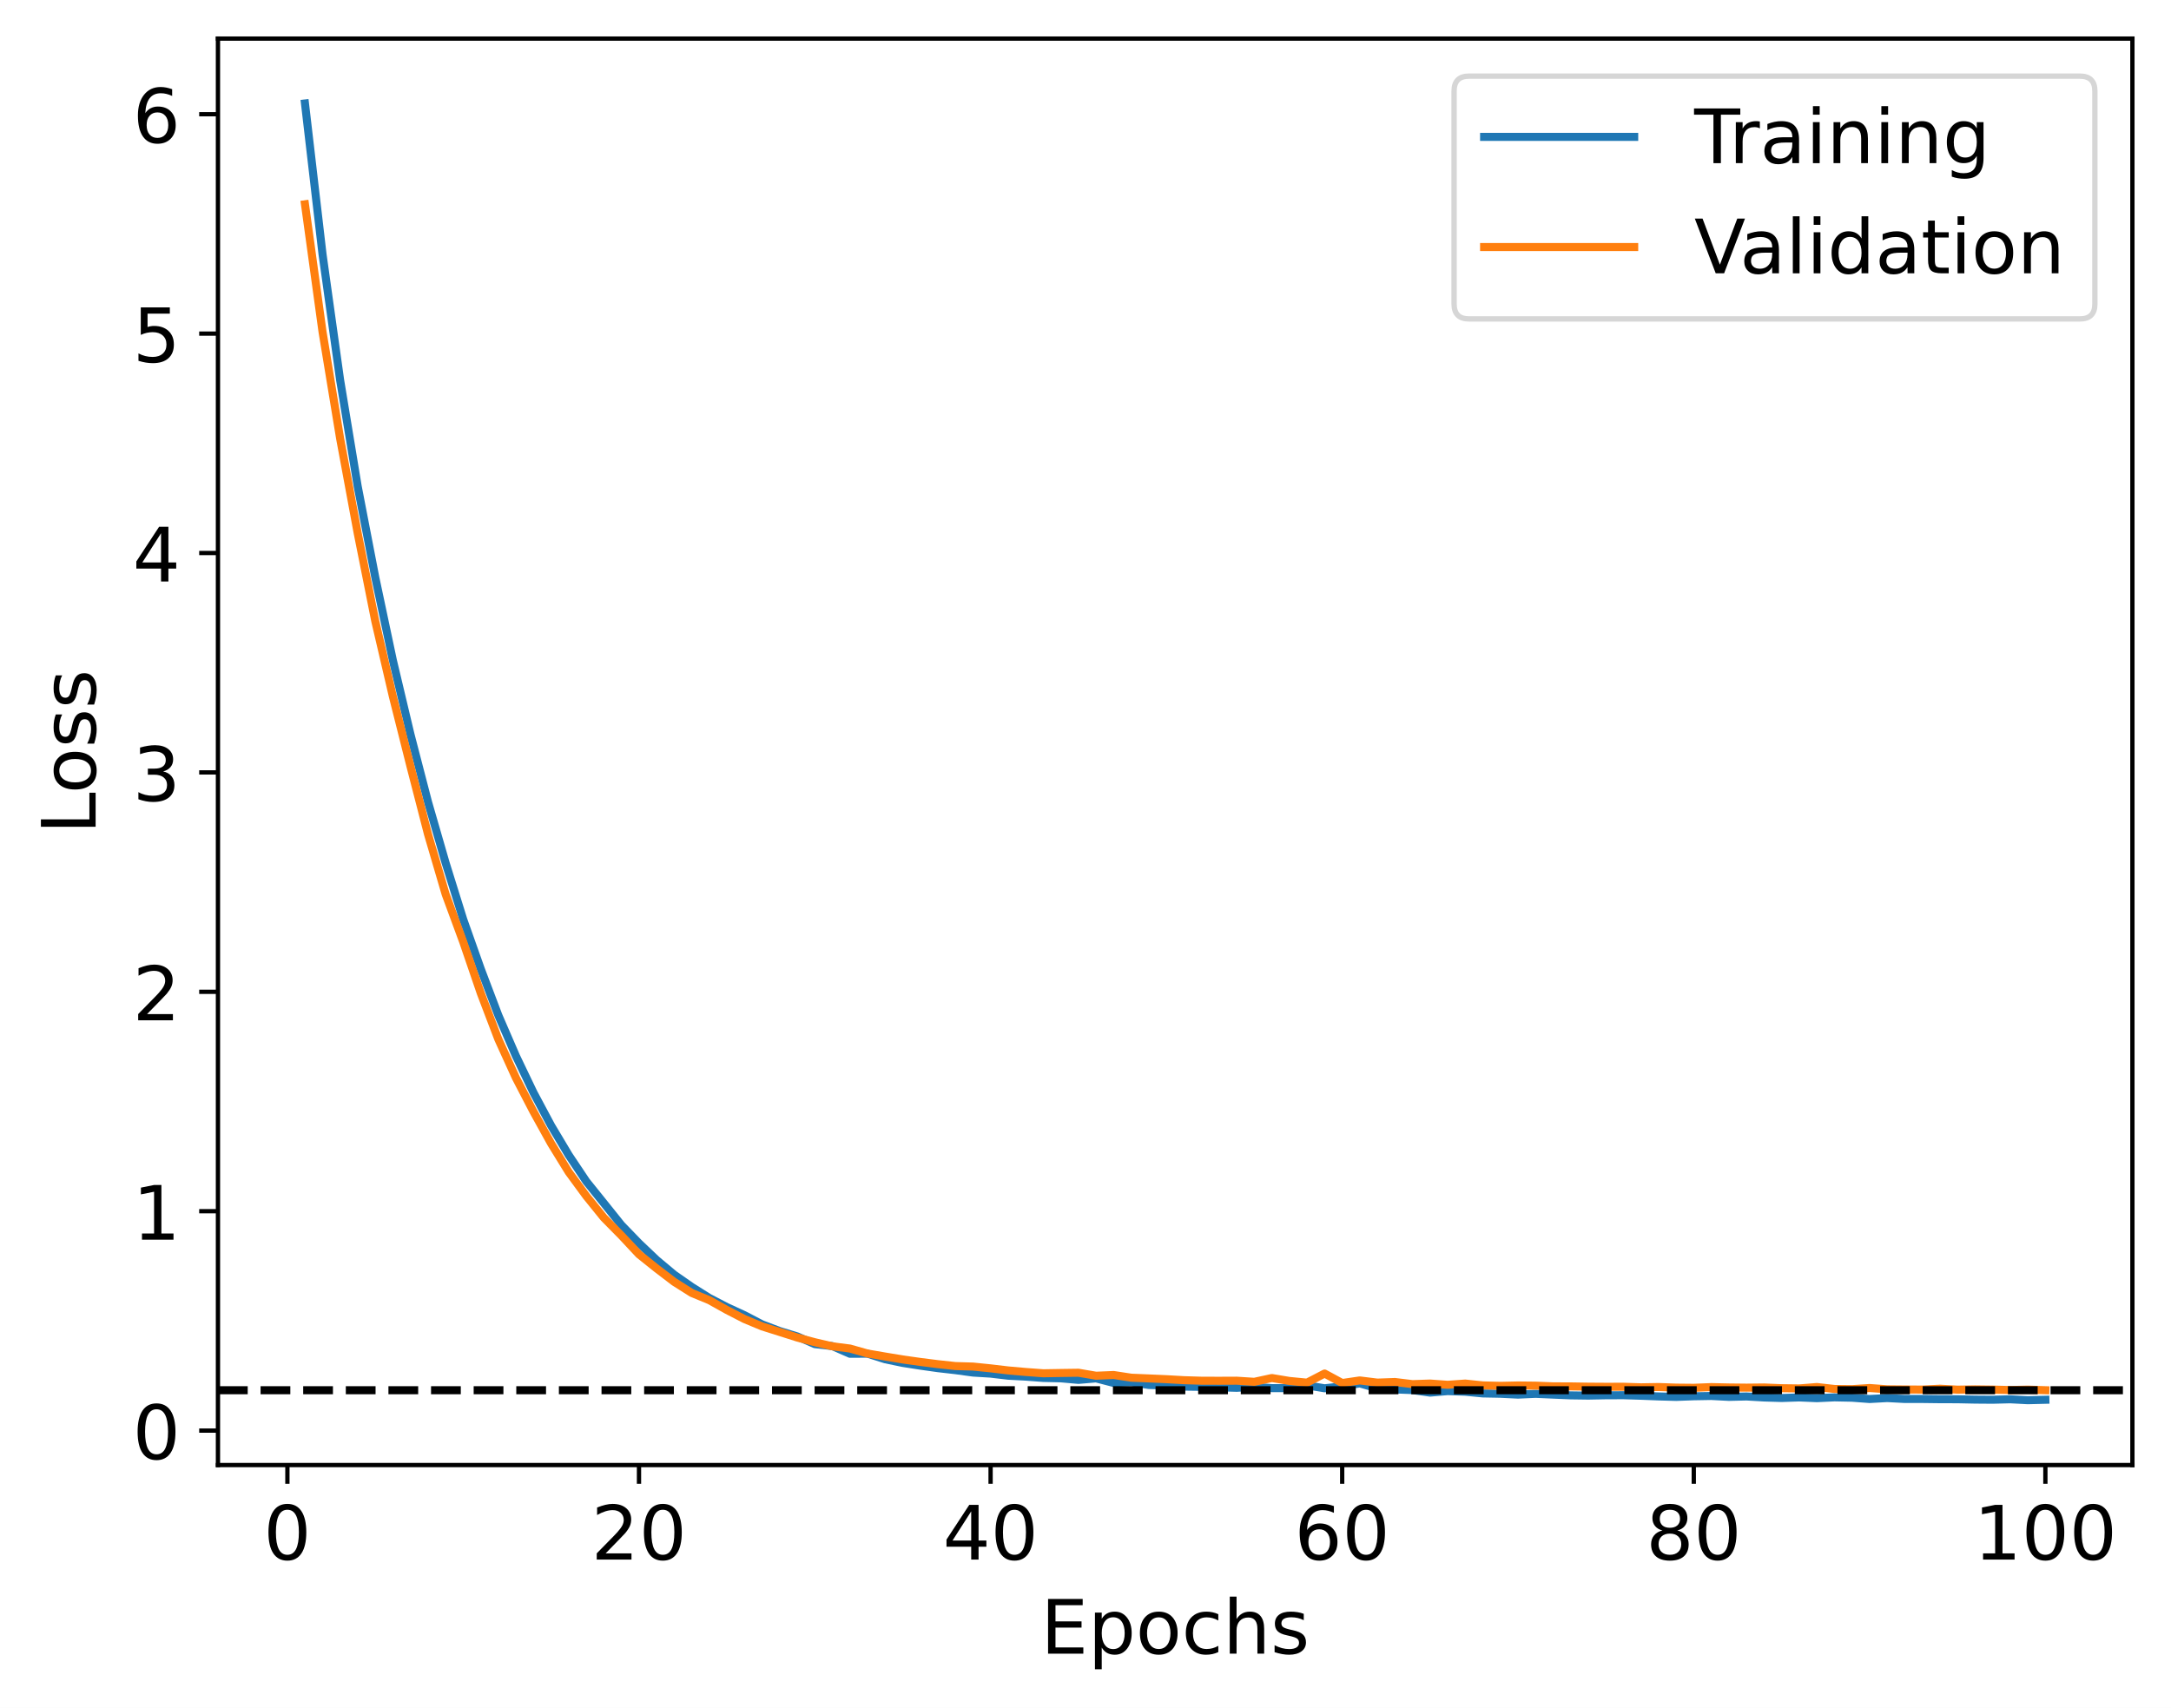
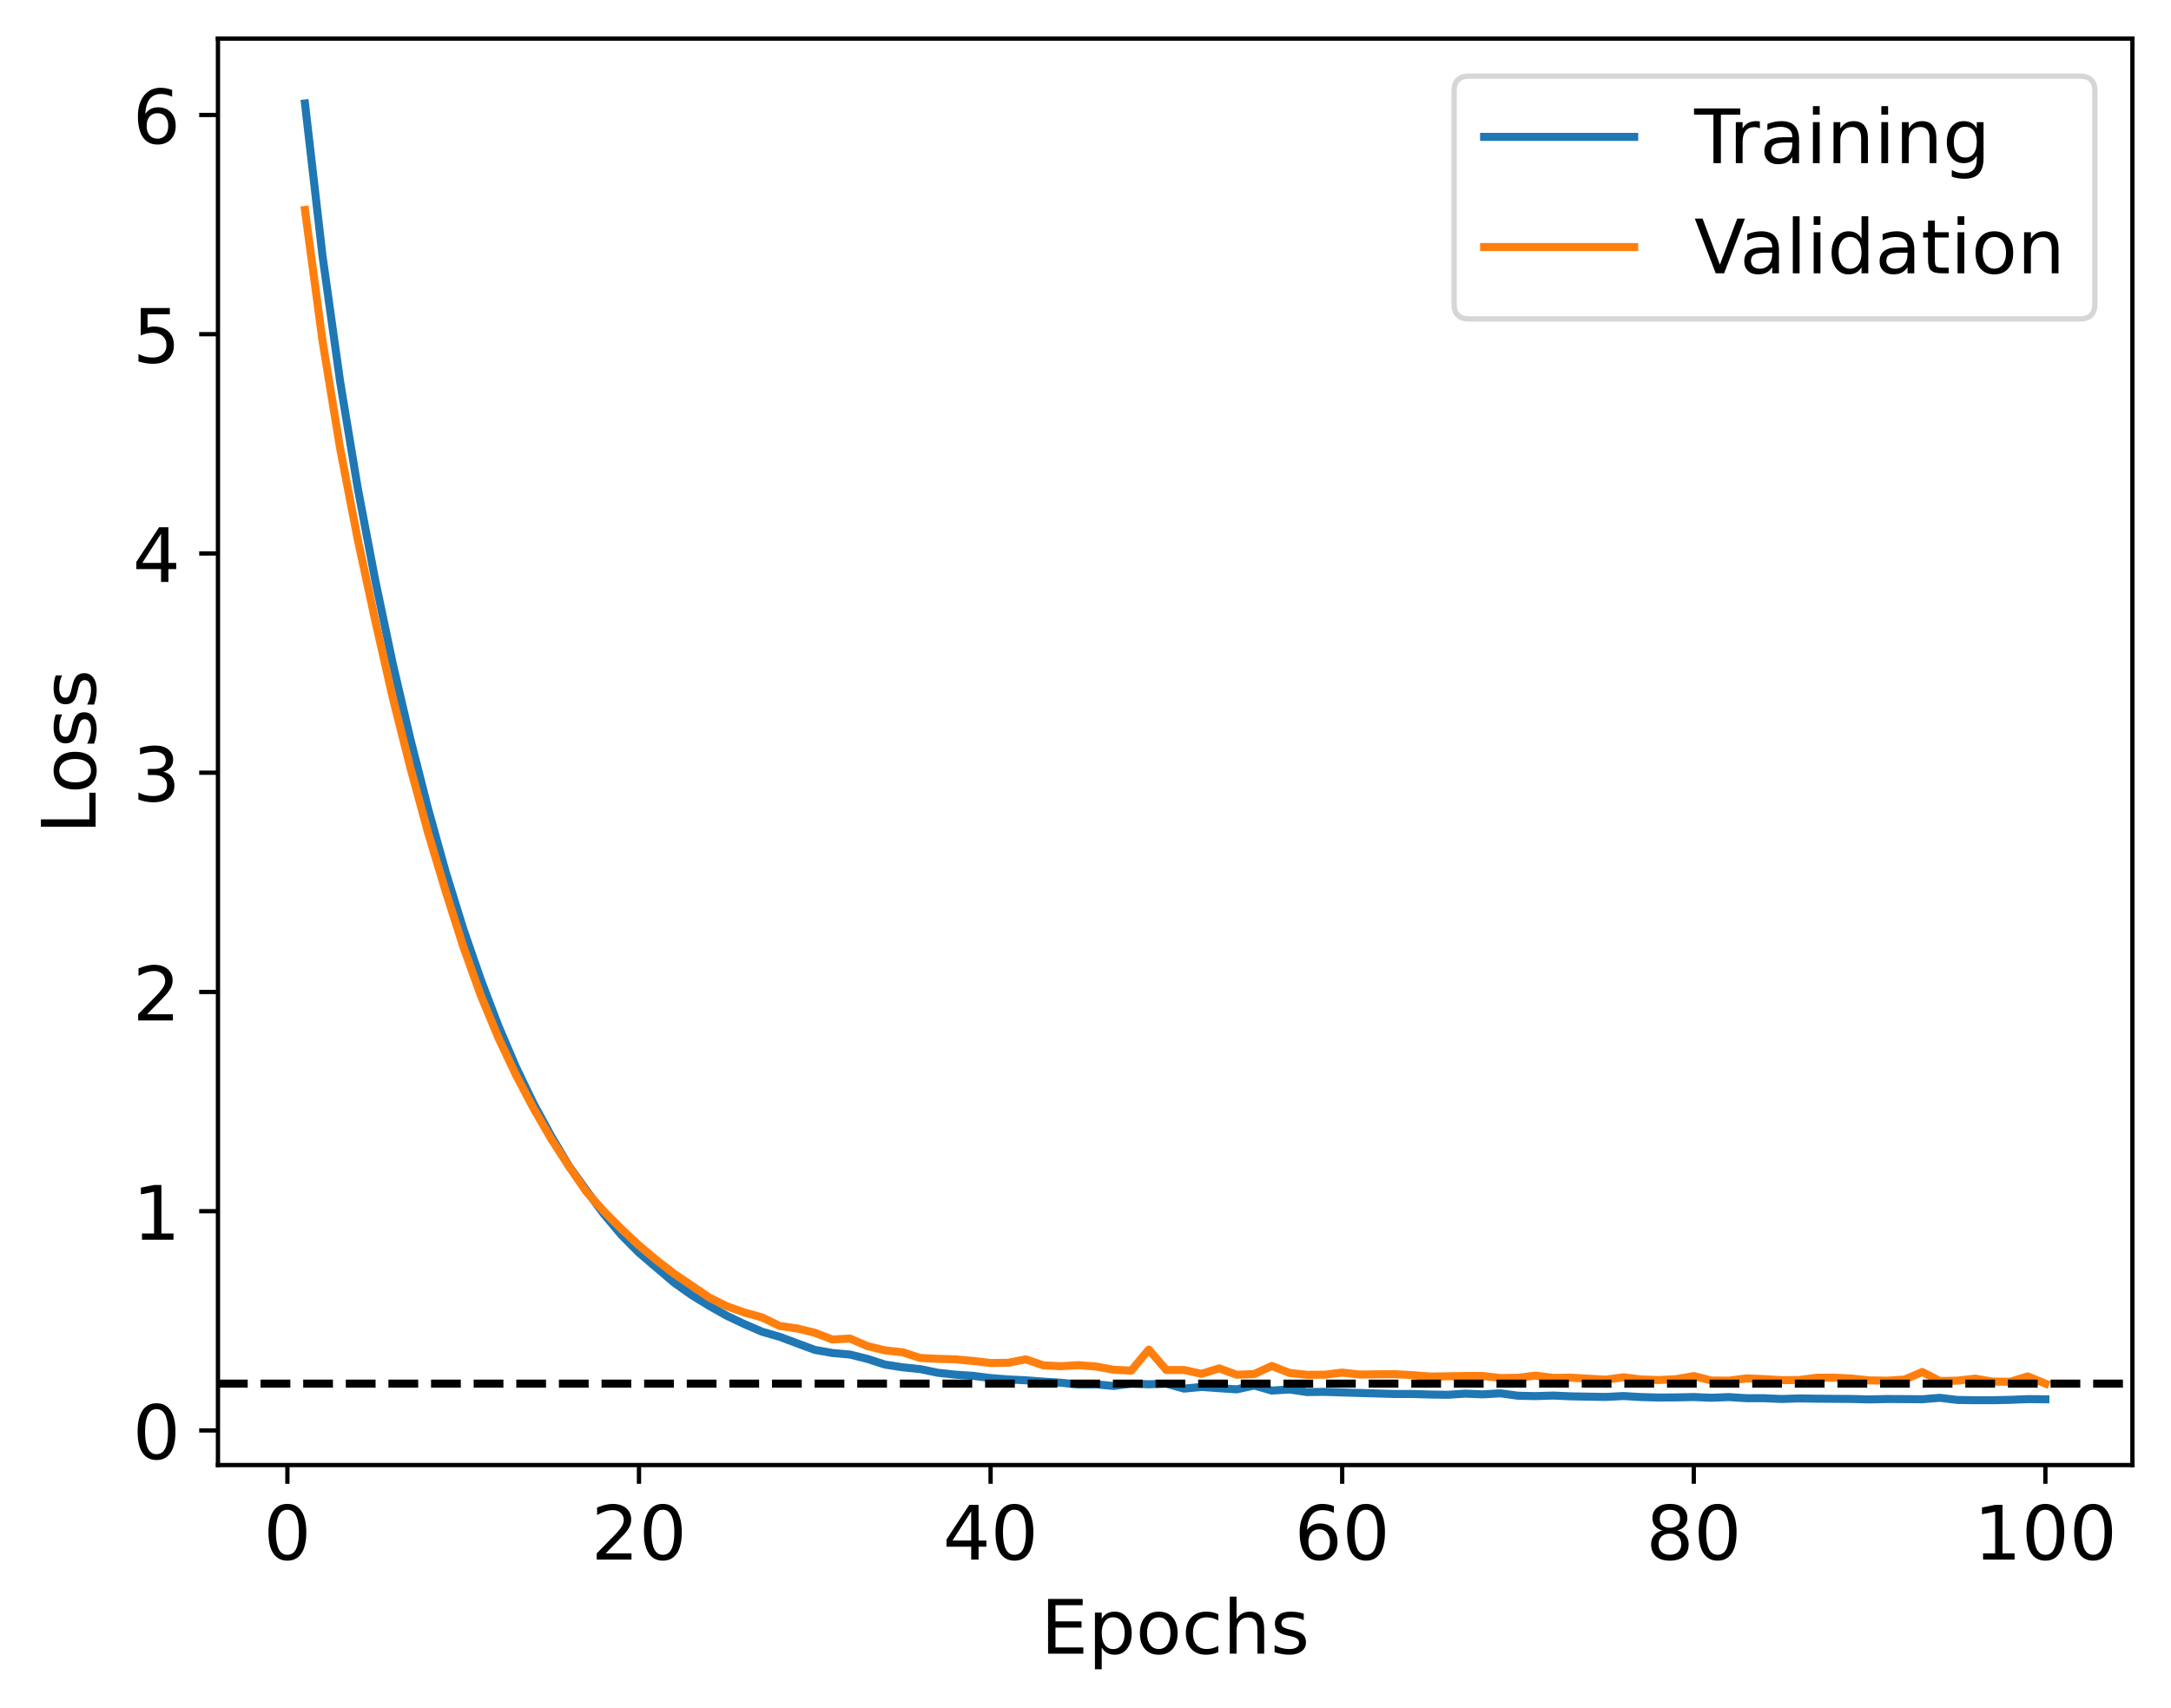
<svg xmlns="http://www.w3.org/2000/svg" xmlns:xlink="http://www.w3.org/1999/xlink" width="404.977pt" height="318.611pt" viewBox="0 0 404.977 318.611" version="1.1">
  <defs>
    <style type="text/css">*{stroke-linejoin: round; stroke-linecap: butt}</style>
  </defs>
  <g id="figure_1">
    <g id="patch_1">
      <path d="M 0 318.611  L 404.977 318.611  L 404.977 0  L 0 0  z " style="fill: #ffffff" />
    </g>
    <g id="axes_1">
      <g id="patch_2">
        <path d="M 40.657 273.312  L 397.777 273.312  L 397.777 7.2  L 40.657 7.2  z " style="fill: #ffffff" />
      </g>
      <g id="matplotlib.axis_1">
        <g id="xtick_1">
          <g id="line2d_1">
            <defs>
-               <path id="mfe38827fba" d="M 0 0  L 0 3.5  " style="stroke: #000000; stroke-width: 0.8" />
-             </defs>
-             <g>
-               <use xlink:href="#mfe38827fba" x="53.61" y="273.312" style="stroke: #000000; stroke-width: 0.8" />
+               <path id="m1378e17b75" d="M 0 0  L 0 3.5  " style="stroke: #000000; stroke-width: 0.8" />
+             </defs>
+             <g>
+               <use xlink:href="#m1378e17b75" x="53.61" y="273.312" style="stroke: #000000; stroke-width: 0.8" />
            </g>
          </g>
          <g id="text_1">
            <g transform="translate(49.15651 290.9498) scale(0.14 -0.14)">
              <defs>
                <path id="DejaVuSans-30" d="M 2034 4250  Q 1547 4250 1301 3770  Q 1056 3291 1056 2328  Q 1056 1369 1301 889  Q 1547 409 2034 409  Q 2525 409 2770 889  Q 3016 1369 3016 2328  Q 3016 3291 2770 3770  Q 2525 4250 2034 4250  z M 2034 4750  Q 2819 4750 3233 4129  Q 3647 3509 3647 2328  Q 3647 1150 3233 529  Q 2819 -91 2034 -91  Q 1250 -91 836 529  Q 422 1150 422 2328  Q 422 3509 836 4129  Q 1250 4750 2034 4750  z " transform="scale(0.015625)" />
              </defs>
              <use xlink:href="#DejaVuSans-30" />
            </g>
          </g>
        </g>
        <g id="xtick_2">
          <g id="line2d_2">
            <g>
-               <use xlink:href="#mfe38827fba" x="119.197" y="273.312" style="stroke: #000000; stroke-width: 0.8" />
+               <use xlink:href="#m1378e17b75" x="119.197" y="273.312" style="stroke: #000000; stroke-width: 0.8" />
            </g>
          </g>
          <g id="text_2">
            <g transform="translate(110.2895 290.9498) scale(0.14 -0.14)">
              <defs>
                <path id="DejaVuSans-32" d="M 1228 531  L 3431 531  L 3431 0  L 469 0  L 469 531  Q 828 903 1448 1529  Q 2069 2156 2228 2338  Q 2531 2678 2651 2914  Q 2772 3150 2772 3378  Q 2772 3750 2511 3984  Q 2250 4219 1831 4219  Q 1534 4219 1204 4116  Q 875 4013 500 3803  L 500 4441  Q 881 4594 1212 4672  Q 1544 4750 1819 4750  Q 2544 4750 2975 4387  Q 3406 4025 3406 3419  Q 3406 3131 3298 2873  Q 3191 2616 2906 2266  Q 2828 2175 2409 1742  Q 1991 1309 1228 531  z " transform="scale(0.015625)" />
              </defs>
              <use xlink:href="#DejaVuSans-32" />
              <use xlink:href="#DejaVuSans-30" x="63.623" />
            </g>
          </g>
        </g>
        <g id="xtick_3">
          <g id="line2d_3">
            <g>
-               <use xlink:href="#mfe38827fba" x="184.784" y="273.312" style="stroke: #000000; stroke-width: 0.8" />
+               <use xlink:href="#m1378e17b75" x="184.784" y="273.312" style="stroke: #000000; stroke-width: 0.8" />
            </g>
          </g>
          <g id="text_3">
            <g transform="translate(175.8763 290.9498) scale(0.14 -0.14)">
              <defs>
                <path id="DejaVuSans-34" d="M 2419 4116  L 825 1625  L 2419 1625  L 2419 4116  z M 2253 4666  L 3047 4666  L 3047 1625  L 3713 1625  L 3713 1100  L 3047 1100  L 3047 0  L 2419 0  L 2419 1100  L 313 1100  L 313 1709  L 2253 4666  z " transform="scale(0.015625)" />
              </defs>
              <use xlink:href="#DejaVuSans-34" />
              <use xlink:href="#DejaVuSans-30" x="63.623" />
            </g>
          </g>
        </g>
        <g id="xtick_4">
          <g id="line2d_4">
            <g>
-               <use xlink:href="#mfe38827fba" x="250.371" y="273.312" style="stroke: #000000; stroke-width: 0.8" />
+               <use xlink:href="#m1378e17b75" x="250.371" y="273.312" style="stroke: #000000; stroke-width: 0.8" />
            </g>
          </g>
          <g id="text_4">
            <g transform="translate(241.4631 290.9498) scale(0.14 -0.14)">
              <defs>
                <path id="DejaVuSans-36" d="M 2113 2584  Q 1688 2584 1439 2293  Q 1191 2003 1191 1497  Q 1191 994 1439 701  Q 1688 409 2113 409  Q 2538 409 2786 701  Q 3034 994 3034 1497  Q 3034 2003 2786 2293  Q 2538 2584 2113 2584  z M 3366 4563  L 3366 3988  Q 3128 4100 2886 4159  Q 2644 4219 2406 4219  Q 1781 4219 1451 3797  Q 1122 3375 1075 2522  Q 1259 2794 1537 2939  Q 1816 3084 2150 3084  Q 2853 3084 3261 2657  Q 3669 2231 3669 1497  Q 3669 778 3244 343  Q 2819 -91 2113 -91  Q 1303 -91 875 529  Q 447 1150 447 2328  Q 447 3434 972 4092  Q 1497 4750 2381 4750  Q 2619 4750 2861 4703  Q 3103 4656 3366 4563  z " transform="scale(0.015625)" />
              </defs>
              <use xlink:href="#DejaVuSans-36" />
              <use xlink:href="#DejaVuSans-30" x="63.623" />
            </g>
          </g>
        </g>
        <g id="xtick_5">
          <g id="line2d_5">
            <g>
-               <use xlink:href="#mfe38827fba" x="315.957" y="273.312" style="stroke: #000000; stroke-width: 0.8" />
+               <use xlink:href="#m1378e17b75" x="315.957" y="273.312" style="stroke: #000000; stroke-width: 0.8" />
            </g>
          </g>
          <g id="text_5">
            <g transform="translate(307.0499 290.9498) scale(0.14 -0.14)">
              <defs>
                <path id="DejaVuSans-38" d="M 2034 2216  Q 1584 2216 1326 1975  Q 1069 1734 1069 1313  Q 1069 891 1326 650  Q 1584 409 2034 409  Q 2484 409 2743 651  Q 3003 894 3003 1313  Q 3003 1734 2745 1975  Q 2488 2216 2034 2216  z M 1403 2484  Q 997 2584 770 2862  Q 544 3141 544 3541  Q 544 4100 942 4425  Q 1341 4750 2034 4750  Q 2731 4750 3128 4425  Q 3525 4100 3525 3541  Q 3525 3141 3298 2862  Q 3072 2584 2669 2484  Q 3125 2378 3379 2068  Q 3634 1759 3634 1313  Q 3634 634 3220 271  Q 2806 -91 2034 -91  Q 1263 -91 848 271  Q 434 634 434 1313  Q 434 1759 690 2068  Q 947 2378 1403 2484  z M 1172 3481  Q 1172 3119 1398 2916  Q 1625 2713 2034 2713  Q 2441 2713 2670 2916  Q 2900 3119 2900 3481  Q 2900 3844 2670 4047  Q 2441 4250 2034 4250  Q 1625 4250 1398 4047  Q 1172 3844 1172 3481  z " transform="scale(0.015625)" />
              </defs>
              <use xlink:href="#DejaVuSans-38" />
              <use xlink:href="#DejaVuSans-30" x="63.623" />
            </g>
          </g>
        </g>
        <g id="xtick_6">
          <g id="line2d_6">
            <g>
-               <use xlink:href="#mfe38827fba" x="381.544" y="273.312" style="stroke: #000000; stroke-width: 0.8" />
+               <use xlink:href="#m1378e17b75" x="381.544" y="273.312" style="stroke: #000000; stroke-width: 0.8" />
            </g>
          </g>
          <g id="text_6">
            <g transform="translate(368.1829 290.9498) scale(0.14 -0.14)">
              <defs>
                <path id="DejaVuSans-31" d="M 794 531  L 1825 531  L 1825 4091  L 703 3866  L 703 4441  L 1819 4666  L 2450 4666  L 2450 531  L 3481 531  L 3481 0  L 794 0  L 794 531  z " transform="scale(0.015625)" />
              </defs>
              <use xlink:href="#DejaVuSans-31" />
              <use xlink:href="#DejaVuSans-30" x="63.623" />
              <use xlink:href="#DejaVuSans-30" x="127.246" />
            </g>
          </g>
        </g>
        <g id="text_7">
          <g transform="translate(194.135 308.4992) scale(0.14 -0.14)">
            <defs>
              <path id="DejaVuSans-45" d="M 628 4666  L 3578 4666  L 3578 4134  L 1259 4134  L 1259 2753  L 3481 2753  L 3481 2222  L 1259 2222  L 1259 531  L 3634 531  L 3634 0  L 628 0  L 628 4666  z " transform="scale(0.015625)" />
              <path id="DejaVuSans-70" d="M 1159 525  L 1159 -1331  L 581 -1331  L 581 3500  L 1159 3500  L 1159 2969  Q 1341 3281 1617 3432  Q 1894 3584 2278 3584  Q 2916 3584 3314 3078  Q 3713 2572 3713 1747  Q 3713 922 3314 415  Q 2916 -91 2278 -91  Q 1894 -91 1617 61  Q 1341 213 1159 525  z M 3116 1747  Q 3116 2381 2855 2742  Q 2594 3103 2138 3103  Q 1681 3103 1420 2742  Q 1159 2381 1159 1747  Q 1159 1113 1420 752  Q 1681 391 2138 391  Q 2594 391 2855 752  Q 3116 1113 3116 1747  z " transform="scale(0.015625)" />
              <path id="DejaVuSans-6f" d="M 1959 3097  Q 1497 3097 1228 2736  Q 959 2375 959 1747  Q 959 1119 1226 758  Q 1494 397 1959 397  Q 2419 397 2687 759  Q 2956 1122 2956 1747  Q 2956 2369 2687 2733  Q 2419 3097 1959 3097  z M 1959 3584  Q 2709 3584 3137 3096  Q 3566 2609 3566 1747  Q 3566 888 3137 398  Q 2709 -91 1959 -91  Q 1206 -91 779 398  Q 353 888 353 1747  Q 353 2609 779 3096  Q 1206 3584 1959 3584  z " transform="scale(0.015625)" />
              <path id="DejaVuSans-63" d="M 3122 3366  L 3122 2828  Q 2878 2963 2633 3030  Q 2388 3097 2138 3097  Q 1578 3097 1268 2742  Q 959 2388 959 1747  Q 959 1106 1268 751  Q 1578 397 2138 397  Q 2388 397 2633 464  Q 2878 531 3122 666  L 3122 134  Q 2881 22 2623 -34  Q 2366 -91 2075 -91  Q 1284 -91 818 406  Q 353 903 353 1747  Q 353 2603 823 3093  Q 1294 3584 2113 3584  Q 2378 3584 2631 3529  Q 2884 3475 3122 3366  z " transform="scale(0.015625)" />
              <path id="DejaVuSans-68" d="M 3513 2113  L 3513 0  L 2938 0  L 2938 2094  Q 2938 2591 2744 2837  Q 2550 3084 2163 3084  Q 1697 3084 1428 2787  Q 1159 2491 1159 1978  L 1159 0  L 581 0  L 581 4863  L 1159 4863  L 1159 2956  Q 1366 3272 1645 3428  Q 1925 3584 2291 3584  Q 2894 3584 3203 3211  Q 3513 2838 3513 2113  z " transform="scale(0.015625)" />
              <path id="DejaVuSans-73" d="M 2834 3397  L 2834 2853  Q 2591 2978 2328 3040  Q 2066 3103 1784 3103  Q 1356 3103 1142 2972  Q 928 2841 928 2578  Q 928 2378 1081 2264  Q 1234 2150 1697 2047  L 1894 2003  Q 2506 1872 2764 1633  Q 3022 1394 3022 966  Q 3022 478 2636 193  Q 2250 -91 1575 -91  Q 1294 -91 989 -36  Q 684 19 347 128  L 347 722  Q 666 556 975 473  Q 1284 391 1588 391  Q 1994 391 2212 530  Q 2431 669 2431 922  Q 2431 1156 2273 1281  Q 2116 1406 1581 1522  L 1381 1569  Q 847 1681 609 1914  Q 372 2147 372 2553  Q 372 3047 722 3315  Q 1072 3584 1716 3584  Q 2034 3584 2315 3537  Q 2597 3491 2834 3397  z " transform="scale(0.015625)" />
            </defs>
            <use xlink:href="#DejaVuSans-45" />
            <use xlink:href="#DejaVuSans-70" x="63.184" />
            <use xlink:href="#DejaVuSans-6f" x="126.66" />
            <use xlink:href="#DejaVuSans-63" x="187.842" />
            <use xlink:href="#DejaVuSans-68" x="242.822" />
            <use xlink:href="#DejaVuSans-73" x="306.201" />
          </g>
        </g>
      </g>
      <g id="matplotlib.axis_2">
        <g id="ytick_1">
          <g id="line2d_7">
            <defs>
-               <path id="ma60708271c" d="M 0 0  L -3.5 0  " style="stroke: #000000; stroke-width: 0.8" />
-             </defs>
-             <g>
-               <use xlink:href="#ma60708271c" x="40.657" y="266.884" style="stroke: #000000; stroke-width: 0.8" />
+               <path id="m4793f8930f" d="M 0 0  L -3.5 0  " style="stroke: #000000; stroke-width: 0.8" />
+             </defs>
+             <g>
+               <use xlink:href="#m4793f8930f" x="40.657" y="266.858" style="stroke: #000000; stroke-width: 0.8" />
            </g>
          </g>
          <g id="text_8">
-             <g transform="translate(24.74938 272.203) scale(0.14 -0.14)">
+             <g transform="translate(24.74938 272.1772) scale(0.14 -0.14)">
              <use xlink:href="#DejaVuSans-30" />
            </g>
          </g>
        </g>
        <g id="ytick_2">
          <g id="line2d_8">
            <g>
-               <use xlink:href="#ma60708271c" x="40.657" y="225.954" style="stroke: #000000; stroke-width: 0.8" />
+               <use xlink:href="#m4793f8930f" x="40.657" y="225.956" style="stroke: #000000; stroke-width: 0.8" />
            </g>
          </g>
          <g id="text_9">
-             <g transform="translate(24.74938 231.2728) scale(0.14 -0.14)">
+             <g transform="translate(24.74938 231.2754) scale(0.14 -0.14)">
              <use xlink:href="#DejaVuSans-31" />
            </g>
          </g>
        </g>
        <g id="ytick_3">
          <g id="line2d_9">
            <g>
-               <use xlink:href="#ma60708271c" x="40.657" y="185.024" style="stroke: #000000; stroke-width: 0.8" />
+               <use xlink:href="#m4793f8930f" x="40.657" y="185.055" style="stroke: #000000; stroke-width: 0.8" />
            </g>
          </g>
          <g id="text_10">
-             <g transform="translate(24.74938 190.3427) scale(0.14 -0.14)">
+             <g transform="translate(24.74938 190.3736) scale(0.14 -0.14)">
              <use xlink:href="#DejaVuSans-32" />
            </g>
          </g>
        </g>
        <g id="ytick_4">
          <g id="line2d_10">
            <g>
-               <use xlink:href="#ma60708271c" x="40.657" y="144.094" style="stroke: #000000; stroke-width: 0.8" />
+               <use xlink:href="#m4793f8930f" x="40.657" y="144.153" style="stroke: #000000; stroke-width: 0.8" />
            </g>
          </g>
          <g id="text_11">
-             <g transform="translate(24.74938 149.4125) scale(0.14 -0.14)">
+             <g transform="translate(24.74938 149.4717) scale(0.14 -0.14)">
              <defs>
                <path id="DejaVuSans-33" d="M 2597 2516  Q 3050 2419 3304 2112  Q 3559 1806 3559 1356  Q 3559 666 3084 287  Q 2609 -91 1734 -91  Q 1441 -91 1130 -33  Q 819 25 488 141  L 488 750  Q 750 597 1062 519  Q 1375 441 1716 441  Q 2309 441 2620 675  Q 2931 909 2931 1356  Q 2931 1769 2642 2001  Q 2353 2234 1838 2234  L 1294 2234  L 1294 2753  L 1863 2753  Q 2328 2753 2575 2939  Q 2822 3125 2822 3475  Q 2822 3834 2567 4026  Q 2313 4219 1838 4219  Q 1578 4219 1281 4162  Q 984 4106 628 3988  L 628 4550  Q 988 4650 1302 4700  Q 1616 4750 1894 4750  Q 2613 4750 3031 4423  Q 3450 4097 3450 3541  Q 3450 3153 3228 2886  Q 3006 2619 2597 2516  z " transform="scale(0.015625)" />
              </defs>
              <use xlink:href="#DejaVuSans-33" />
            </g>
          </g>
        </g>
        <g id="ytick_5">
          <g id="line2d_11">
            <g>
-               <use xlink:href="#ma60708271c" x="40.657" y="103.163" style="stroke: #000000; stroke-width: 0.8" />
+               <use xlink:href="#m4793f8930f" x="40.657" y="103.251" style="stroke: #000000; stroke-width: 0.8" />
            </g>
          </g>
          <g id="text_12">
-             <g transform="translate(24.74938 108.4824) scale(0.14 -0.14)">
+             <g transform="translate(24.74938 108.5699) scale(0.14 -0.14)">
              <use xlink:href="#DejaVuSans-34" />
            </g>
          </g>
        </g>
        <g id="ytick_6">
          <g id="line2d_12">
            <g>
-               <use xlink:href="#ma60708271c" x="40.657" y="62.233" style="stroke: #000000; stroke-width: 0.8" />
+               <use xlink:href="#m4793f8930f" x="40.657" y="62.349" style="stroke: #000000; stroke-width: 0.8" />
            </g>
          </g>
          <g id="text_13">
-             <g transform="translate(24.74938 67.5522) scale(0.14 -0.14)">
+             <g transform="translate(24.74938 67.66806) scale(0.14 -0.14)">
              <defs>
                <path id="DejaVuSans-35" d="M 691 4666  L 3169 4666  L 3169 4134  L 1269 4134  L 1269 2991  Q 1406 3038 1543 3061  Q 1681 3084 1819 3084  Q 2600 3084 3056 2656  Q 3513 2228 3513 1497  Q 3513 744 3044 326  Q 2575 -91 1722 -91  Q 1428 -91 1123 -41  Q 819 9 494 109  L 494 744  Q 775 591 1075 516  Q 1375 441 1709 441  Q 2250 441 2565 725  Q 2881 1009 2881 1497  Q 2881 1984 2565 2268  Q 2250 2553 1709 2553  Q 1456 2553 1204 2497  Q 953 2441 691 2322  L 691 4666  z " transform="scale(0.015625)" />
              </defs>
              <use xlink:href="#DejaVuSans-35" />
            </g>
          </g>
        </g>
        <g id="ytick_7">
          <g id="line2d_13">
            <g>
-               <use xlink:href="#ma60708271c" x="40.657" y="21.303" style="stroke: #000000; stroke-width: 0.8" />
+               <use xlink:href="#m4793f8930f" x="40.657" y="21.447" style="stroke: #000000; stroke-width: 0.8" />
            </g>
          </g>
          <g id="text_14">
-             <g transform="translate(24.74938 26.62204) scale(0.14 -0.14)">
+             <g transform="translate(24.74938 26.76622) scale(0.14 -0.14)">
              <use xlink:href="#DejaVuSans-36" />
            </g>
          </g>
        </g>
        <g id="text_15">
          <g transform="translate(17.83781 155.6101) rotate(-90) scale(0.14 -0.14)">
            <defs>
              <path id="DejaVuSans-4c" d="M 628 4666  L 1259 4666  L 1259 531  L 3531 531  L 3531 0  L 628 0  L 628 4666  z " transform="scale(0.015625)" />
            </defs>
            <use xlink:href="#DejaVuSans-4c" />
            <use xlink:href="#DejaVuSans-6f" x="53.963" />
            <use xlink:href="#DejaVuSans-73" x="115.145" />
            <use xlink:href="#DejaVuSans-73" x="167.244" />
          </g>
        </g>
      </g>
      <g id="line2d_14">
-         <path d="M 56.89 19.296  L 60.169 47.463  L 63.448 70.909  L 66.728 90.755  L 70.007 107.729  L 73.286 123.189  L 76.566 136.988  L 79.845 149.625  L 83.124 160.977  L 86.404 171.504  L 89.683 180.76  L 92.962 189.42  L 96.242 197.002  L 99.521 203.847  L 102.8 209.983  L 106.08 215.476  L 109.359 220.379  L 112.638 224.453  L 115.918 228.546  L 119.197 231.932  L 122.476 235.049  L 125.756 237.795  L 129.035 240.079  L 132.314 242.141  L 135.594 243.845  L 138.873 245.355  L 142.152 247.063  L 145.432 248.307  L 148.711 249.316  L 151.99 250.754  L 155.27 251.123  L 158.549 252.555  L 161.828 252.537  L 165.108 253.577  L 168.387 254.259  L 171.666 254.771  L 174.946 255.235  L 178.225 255.611  L 181.504 256.058  L 184.784 256.257  L 188.063 256.645  L 191.342 256.816  L 194.622 257.062  L 197.901 257.135  L 201.181 257.427  L 204.46 257.143  L 207.739 257.997  L 211.019 257.861  L 214.298 258.372  L 217.577 258.474  L 220.857 258.68  L 224.136 258.724  L 227.415 258.81  L 230.695 258.9  L 233.974 258.722  L 237.253 258.961  L 240.533 258.97  L 243.812 258.452  L 247.091 258.993  L 250.371 258.62  L 253.65 258.078  L 256.929 259.017  L 260.209 259.202  L 263.488 259.327  L 266.767 259.8  L 270.047 259.515  L 273.326 259.632  L 276.605 259.952  L 279.885 260.015  L 283.164 260.175  L 286.443 260.027  L 289.723 260.172  L 293.002 260.312  L 296.281 260.358  L 299.561 260.294  L 302.84 260.284  L 306.119 260.384  L 309.399 260.511  L 312.678 260.602  L 315.957 260.481  L 319.237 260.424  L 322.516 260.595  L 325.795 260.517  L 329.075 260.707  L 332.354 260.803  L 335.633 260.697  L 338.913 260.836  L 342.192 260.683  L 345.471 260.749  L 348.751 260.993  L 352.03 260.815  L 355.309 260.986  L 358.589 260.986  L 361.868 261.027  L 365.147 261.035  L 368.427 261.103  L 371.706 261.128  L 374.985 261.043  L 378.265 261.216  L 381.544 261.134  " clip-path="url(#p62d9bc7560)" style="fill: none; stroke: #1f77b4; stroke-width: 1.5; stroke-linecap: square" />
+         <path d="M 56.89 19.296  L 60.169 47.79  L 63.448 71.196  L 66.728 91.032  L 70.007 108.303  L 73.286 123.921  L 76.566 137.962  L 79.845 150.84  L 83.124 162.623  L 86.404 173.247  L 89.683 182.746  L 92.962 191.375  L 96.242 199.064  L 99.521 205.877  L 102.8 211.908  L 106.08 217.442  L 109.359 222.031  L 112.638 226.488  L 115.918 230.386  L 119.197 233.695  L 122.476 236.495  L 125.756 239.289  L 129.035 241.615  L 132.314 243.628  L 135.594 245.471  L 138.873 247.029  L 142.152 248.44  L 145.432 249.383  L 148.711 250.611  L 151.99 251.824  L 155.27 252.408  L 158.549 252.698  L 161.828 253.514  L 165.108 254.575  L 168.387 255.076  L 171.666 255.416  L 174.946 256.097  L 178.225 256.452  L 181.504 256.67  L 184.784 257.086  L 188.063 257.338  L 191.342 257.5  L 194.622 257.747  L 197.901 257.956  L 201.181 258.289  L 204.46 258.262  L 207.739 258.562  L 211.019 258.126  L 214.298 258.242  L 217.577 258.126  L 220.857 259.055  L 224.136 258.74  L 227.415 258.975  L 230.695 259.19  L 233.974 258.473  L 237.253 259.419  L 240.533 259.213  L 243.812 259.696  L 247.091 259.662  L 250.371 259.77  L 253.65 259.867  L 256.929 259.963  L 260.209 260.055  L 263.488 260.058  L 266.767 260.152  L 270.047 260.204  L 273.326 259.99  L 276.605 260.125  L 279.885 259.93  L 283.164 260.381  L 286.443 260.453  L 289.723 260.346  L 293.002 260.492  L 296.281 260.553  L 299.561 260.607  L 302.84 260.435  L 306.119 260.63  L 309.399 260.718  L 312.678 260.693  L 315.957 260.622  L 319.237 260.761  L 322.516 260.633  L 325.795 260.841  L 329.075 260.843  L 332.354 260.991  L 335.633 260.881  L 338.913 260.934  L 342.192 260.961  L 345.471 260.984  L 348.751 261.071  L 352.03 260.993  L 355.309 261.011  L 358.589 261.04  L 361.868 260.769  L 365.147 261.171  L 368.427 261.216  L 371.706 261.215  L 374.985 261.149  L 378.265 261.011  L 381.544 261.041  " clip-path="url(#p6b835cdfb8)" style="fill: none; stroke: #1f77b4; stroke-width: 1.5; stroke-linecap: square" />
      </g>
      <g id="line2d_15">
-         <path d="M 56.89 38.108  L 60.169 61.929  L 63.448 81.811  L 66.728 99.486  L 70.007 115.896  L 73.286 129.935  L 76.566 142.947  L 79.845 155.645  L 83.124 166.808  L 86.404 175.709  L 89.683 185.284  L 92.962 193.886  L 96.242 201.089  L 99.521 207.399  L 102.8 213.322  L 106.08 218.647  L 109.359 223.117  L 112.638 227.172  L 115.918 230.496  L 119.197 234.004  L 122.476 236.628  L 125.756 239.133  L 129.035 241.206  L 132.314 242.56  L 135.594 244.39  L 138.873 246.078  L 142.152 247.445  L 145.432 248.48  L 148.711 249.519  L 151.99 250.397  L 155.27 251.162  L 158.549 251.576  L 161.828 252.504  L 165.108 253.067  L 168.387 253.611  L 171.666 254.075  L 174.946 254.491  L 178.225 254.845  L 181.504 254.939  L 184.784 255.273  L 188.063 255.66  L 191.342 255.95  L 194.622 256.191  L 197.901 256.136  L 201.181 256.091  L 204.46 256.65  L 207.739 256.512  L 211.019 257.016  L 214.298 257.153  L 217.577 257.293  L 220.857 257.48  L 224.136 257.579  L 227.415 257.589  L 230.695 257.575  L 233.974 257.784  L 237.253 257.077  L 240.533 257.622  L 243.812 257.94  L 247.091 256.24  L 250.371 258.011  L 253.65 257.527  L 256.929 257.933  L 260.209 257.817  L 263.488 258.218  L 266.767 258.107  L 270.047 258.339  L 273.326 258.109  L 276.605 258.453  L 279.885 258.536  L 283.164 258.466  L 286.443 258.501  L 289.723 258.63  L 293.002 258.639  L 296.281 258.691  L 299.561 258.712  L 302.84 258.706  L 306.119 258.81  L 309.399 258.755  L 312.678 258.867  L 315.957 258.898  L 319.237 258.769  L 322.516 258.839  L 325.795 258.873  L 329.075 258.838  L 332.354 258.976  L 335.633 259.018  L 338.913 258.753  L 342.192 259.119  L 345.471 259.153  L 348.751 258.939  L 352.03 259.18  L 355.309 259.212  L 358.589 259.236  L 361.868 259.071  L 365.147 259.247  L 368.427 259.194  L 371.706 259.235  L 374.985 259.315  L 378.265 259.239  L 381.544 259.349  " clip-path="url(#p62d9bc7560)" style="fill: none; stroke: #ff7f0e; stroke-width: 1.5; stroke-linecap: square" />
+         <path d="M 56.89 39.165  L 60.169 63.628  L 63.448 83.668  L 66.728 100.618  L 70.007 115.833  L 73.286 130.25  L 76.566 143.267  L 79.845 155.308  L 83.124 166.242  L 86.404 176.542  L 89.683 185.693  L 92.962 193.579  L 96.242 200.522  L 99.521 206.752  L 102.8 212.434  L 106.08 217.492  L 109.359 222.303  L 112.638 225.979  L 115.918 229.268  L 119.197 232.349  L 122.476 235.088  L 125.756 237.632  L 129.035 239.837  L 132.314 242.068  L 135.594 243.686  L 138.873 244.86  L 142.152 245.769  L 145.432 247.361  L 148.711 247.84  L 151.99 248.631  L 155.27 249.89  L 158.549 249.713  L 161.828 251.125  L 165.108 251.921  L 168.387 252.279  L 171.666 253.337  L 174.946 253.5  L 178.225 253.592  L 181.504 253.889  L 184.784 254.276  L 188.063 254.236  L 191.342 253.594  L 194.622 254.716  L 197.901 254.874  L 201.181 254.682  L 204.46 254.926  L 207.739 255.537  L 211.019 255.696  L 214.298 251.779  L 217.577 255.589  L 220.857 255.582  L 224.136 256.288  L 227.415 255.277  L 230.695 256.466  L 233.974 256.335  L 237.253 254.824  L 240.533 256.125  L 243.812 256.478  L 247.091 256.454  L 250.371 256.065  L 253.65 256.431  L 256.929 256.379  L 260.209 256.36  L 263.488 256.538  L 266.767 256.799  L 270.047 256.753  L 273.326 256.696  L 276.605 256.695  L 279.885 257.075  L 283.164 257.037  L 286.443 256.626  L 289.723 257.05  L 293.002 257.008  L 296.281 257.203  L 299.561 257.38  L 302.84 256.94  L 306.119 257.34  L 309.399 257.457  L 312.678 257.288  L 315.957 256.714  L 319.237 257.54  L 322.516 257.558  L 325.795 257.15  L 329.075 257.278  L 332.354 257.475  L 335.633 257.447  L 338.913 257.025  L 342.192 257.018  L 345.471 257.184  L 348.751 257.523  L 352.03 257.569  L 355.309 257.357  L 358.589 255.95  L 361.868 257.64  L 365.147 257.569  L 368.427 257.185  L 371.706 257.744  L 374.985 257.771  L 378.265 256.777  L 381.544 258.119  " clip-path="url(#p6b835cdfb8)" style="fill: none; stroke: #ff7f0e; stroke-width: 1.5; stroke-linecap: square" />
      </g>
      <g id="line2d_16">
-         <path d="M 40.657 259.349  L 397.777 259.349  " clip-path="url(#p62d9bc7560)" style="fill: none; stroke-dasharray: 5.55,2.4; stroke-dashoffset: 0; stroke: #000000; stroke-width: 1.5" />
+         <path d="M 40.657 258.119  L 397.777 258.119  " clip-path="url(#p6b835cdfb8)" style="fill: none; stroke-dasharray: 5.55,2.4; stroke-dashoffset: 0; stroke: #000000; stroke-width: 1.5" />
      </g>
      <g id="patch_3">
        <path d="M 40.657 273.312  L 40.657 7.2  " style="fill: none; stroke: #000000; stroke-width: 0.8; stroke-linejoin: miter; stroke-linecap: square" />
      </g>
      <g id="patch_4">
        <path d="M 397.777 273.312  L 397.777 7.2  " style="fill: none; stroke: #000000; stroke-width: 0.8; stroke-linejoin: miter; stroke-linecap: square" />
      </g>
      <g id="patch_5">
        <path d="M 40.657 273.312  L 397.777 273.312  " style="fill: none; stroke: #000000; stroke-width: 0.8; stroke-linejoin: miter; stroke-linecap: square" />
      </g>
      <g id="patch_6">
        <path d="M 40.657 7.2  L 397.777 7.2  " style="fill: none; stroke: #000000; stroke-width: 0.8; stroke-linejoin: miter; stroke-linecap: square" />
      </g>
      <g id="legend_1">
        <g id="patch_7">
          <path d="M 274.043 59.499  L 387.977 59.499  Q 390.777 59.499 390.777 56.699  L 390.777 17  Q 390.777 14.2 387.977 14.2  L 274.043 14.2  Q 271.243 14.2 271.243 17  L 271.243 56.699  Q 271.243 59.499 274.043 59.499  z " style="fill: #ffffff; opacity: 0.8; stroke: #cccccc; stroke-linejoin: miter" />
        </g>
        <g id="line2d_17">
          <path d="M 276.843 25.538  L 290.843 25.538  L 304.843 25.538  " style="fill: none; stroke: #1f77b4; stroke-width: 1.5; stroke-linecap: square" />
        </g>
        <g id="text_16">
          <g transform="translate(316.0431 30.43781) scale(0.14 -0.14)">
            <defs>
              <path id="DejaVuSans-54" d="M -19 4666  L 3928 4666  L 3928 4134  L 2272 4134  L 2272 0  L 1638 0  L 1638 4134  L -19 4134  L -19 4666  z " transform="scale(0.015625)" />
              <path id="DejaVuSans-72" d="M 2631 2963  Q 2534 3019 2420 3045  Q 2306 3072 2169 3072  Q 1681 3072 1420 2755  Q 1159 2438 1159 1844  L 1159 0  L 581 0  L 581 3500  L 1159 3500  L 1159 2956  Q 1341 3275 1631 3429  Q 1922 3584 2338 3584  Q 2397 3584 2469 3576  Q 2541 3569 2628 3553  L 2631 2963  z " transform="scale(0.015625)" />
              <path id="DejaVuSans-61" d="M 2194 1759  Q 1497 1759 1228 1600  Q 959 1441 959 1056  Q 959 750 1161 570  Q 1363 391 1709 391  Q 2188 391 2477 730  Q 2766 1069 2766 1631  L 2766 1759  L 2194 1759  z M 3341 1997  L 3341 0  L 2766 0  L 2766 531  Q 2569 213 2275 61  Q 1981 -91 1556 -91  Q 1019 -91 701 211  Q 384 513 384 1019  Q 384 1609 779 1909  Q 1175 2209 1959 2209  L 2766 2209  L 2766 2266  Q 2766 2663 2505 2880  Q 2244 3097 1772 3097  Q 1472 3097 1187 3025  Q 903 2953 641 2809  L 641 3341  Q 956 3463 1253 3523  Q 1550 3584 1831 3584  Q 2591 3584 2966 3190  Q 3341 2797 3341 1997  z " transform="scale(0.015625)" />
              <path id="DejaVuSans-69" d="M 603 3500  L 1178 3500  L 1178 0  L 603 0  L 603 3500  z M 603 4863  L 1178 4863  L 1178 4134  L 603 4134  L 603 4863  z " transform="scale(0.015625)" />
              <path id="DejaVuSans-6e" d="M 3513 2113  L 3513 0  L 2938 0  L 2938 2094  Q 2938 2591 2744 2837  Q 2550 3084 2163 3084  Q 1697 3084 1428 2787  Q 1159 2491 1159 1978  L 1159 0  L 581 0  L 581 3500  L 1159 3500  L 1159 2956  Q 1366 3272 1645 3428  Q 1925 3584 2291 3584  Q 2894 3584 3203 3211  Q 3513 2838 3513 2113  z " transform="scale(0.015625)" />
              <path id="DejaVuSans-67" d="M 2906 1791  Q 2906 2416 2648 2759  Q 2391 3103 1925 3103  Q 1463 3103 1205 2759  Q 947 2416 947 1791  Q 947 1169 1205 825  Q 1463 481 1925 481  Q 2391 481 2648 825  Q 2906 1169 2906 1791  z M 3481 434  Q 3481 -459 3084 -895  Q 2688 -1331 1869 -1331  Q 1566 -1331 1297 -1286  Q 1028 -1241 775 -1147  L 775 -588  Q 1028 -725 1275 -790  Q 1522 -856 1778 -856  Q 2344 -856 2625 -561  Q 2906 -266 2906 331  L 2906 616  Q 2728 306 2450 153  Q 2172 0 1784 0  Q 1141 0 747 490  Q 353 981 353 1791  Q 353 2603 747 3093  Q 1141 3584 1784 3584  Q 2172 3584 2450 3431  Q 2728 3278 2906 2969  L 2906 3500  L 3481 3500  L 3481 434  z " transform="scale(0.015625)" />
            </defs>
            <use xlink:href="#DejaVuSans-54" />
            <use xlink:href="#DejaVuSans-72" x="46.334" />
            <use xlink:href="#DejaVuSans-61" x="87.447" />
            <use xlink:href="#DejaVuSans-69" x="148.727" />
            <use xlink:href="#DejaVuSans-6e" x="176.51" />
            <use xlink:href="#DejaVuSans-69" x="239.889" />
            <use xlink:href="#DejaVuSans-6e" x="267.672" />
            <use xlink:href="#DejaVuSans-67" x="331.051" />
          </g>
        </g>
        <g id="line2d_18">
          <path d="M 276.843 46.087  L 290.843 46.087  L 304.843 46.087  " style="fill: none; stroke: #ff7f0e; stroke-width: 1.5; stroke-linecap: square" />
        </g>
        <g id="text_17">
          <g transform="translate(316.0431 50.98719) scale(0.14 -0.14)">
            <defs>
              <path id="DejaVuSans-56" d="M 1831 0  L 50 4666  L 709 4666  L 2188 738  L 3669 4666  L 4325 4666  L 2547 0  L 1831 0  z " transform="scale(0.015625)" />
              <path id="DejaVuSans-6c" d="M 603 4863  L 1178 4863  L 1178 0  L 603 0  L 603 4863  z " transform="scale(0.015625)" />
              <path id="DejaVuSans-64" d="M 2906 2969  L 2906 4863  L 3481 4863  L 3481 0  L 2906 0  L 2906 525  Q 2725 213 2448 61  Q 2172 -91 1784 -91  Q 1150 -91 751 415  Q 353 922 353 1747  Q 353 2572 751 3078  Q 1150 3584 1784 3584  Q 2172 3584 2448 3432  Q 2725 3281 2906 2969  z M 947 1747  Q 947 1113 1208 752  Q 1469 391 1925 391  Q 2381 391 2643 752  Q 2906 1113 2906 1747  Q 2906 2381 2643 2742  Q 2381 3103 1925 3103  Q 1469 3103 1208 2742  Q 947 2381 947 1747  z " transform="scale(0.015625)" />
              <path id="DejaVuSans-74" d="M 1172 4494  L 1172 3500  L 2356 3500  L 2356 3053  L 1172 3053  L 1172 1153  Q 1172 725 1289 603  Q 1406 481 1766 481  L 2356 481  L 2356 0  L 1766 0  Q 1100 0 847 248  Q 594 497 594 1153  L 594 3053  L 172 3053  L 172 3500  L 594 3500  L 594 4494  L 1172 4494  z " transform="scale(0.015625)" />
            </defs>
            <use xlink:href="#DejaVuSans-56" />
            <use xlink:href="#DejaVuSans-61" x="60.658" />
            <use xlink:href="#DejaVuSans-6c" x="121.938" />
            <use xlink:href="#DejaVuSans-69" x="149.721" />
            <use xlink:href="#DejaVuSans-64" x="177.504" />
            <use xlink:href="#DejaVuSans-61" x="240.98" />
            <use xlink:href="#DejaVuSans-74" x="302.26" />
            <use xlink:href="#DejaVuSans-69" x="341.469" />
            <use xlink:href="#DejaVuSans-6f" x="369.252" />
            <use xlink:href="#DejaVuSans-6e" x="430.434" />
          </g>
        </g>
      </g>
    </g>
  </g>
  <defs>
-     <clipPath id="p62d9bc7560">
+     <clipPath id="p6b835cdfb8">
      <rect x="40.657" y="7.2" width="357.12" height="266.112" />
    </clipPath>
  </defs>
</svg>
